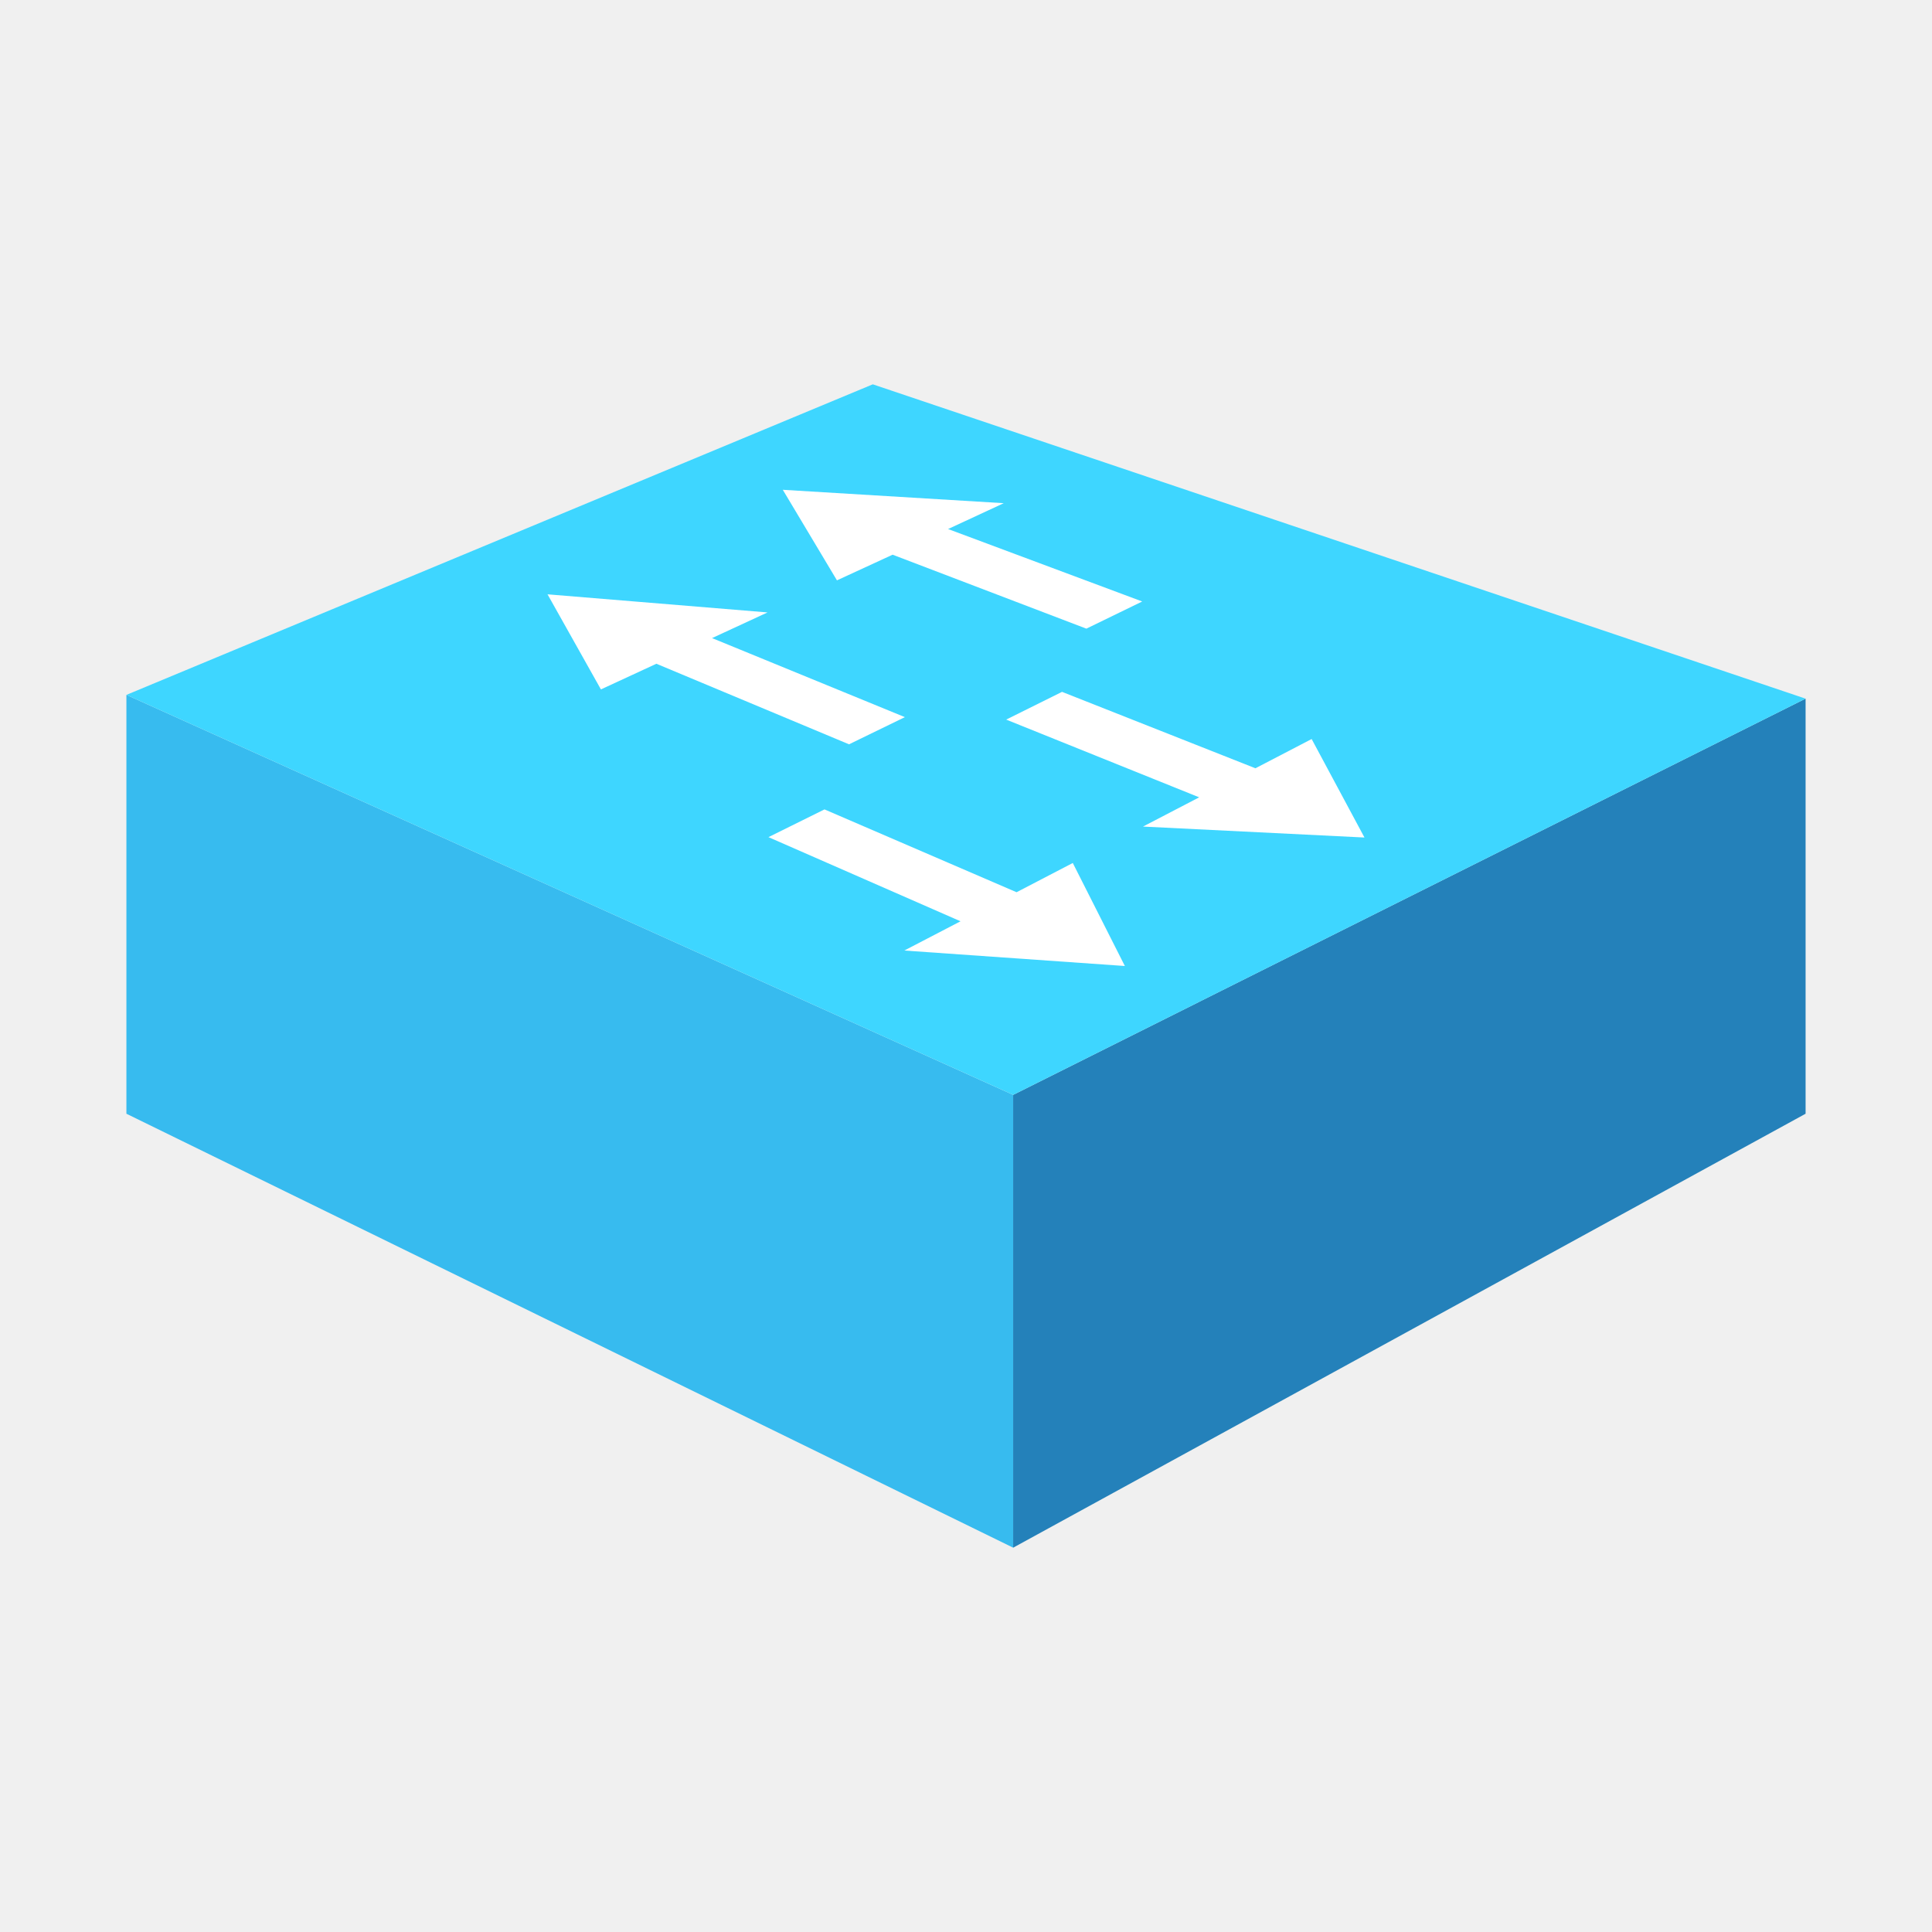
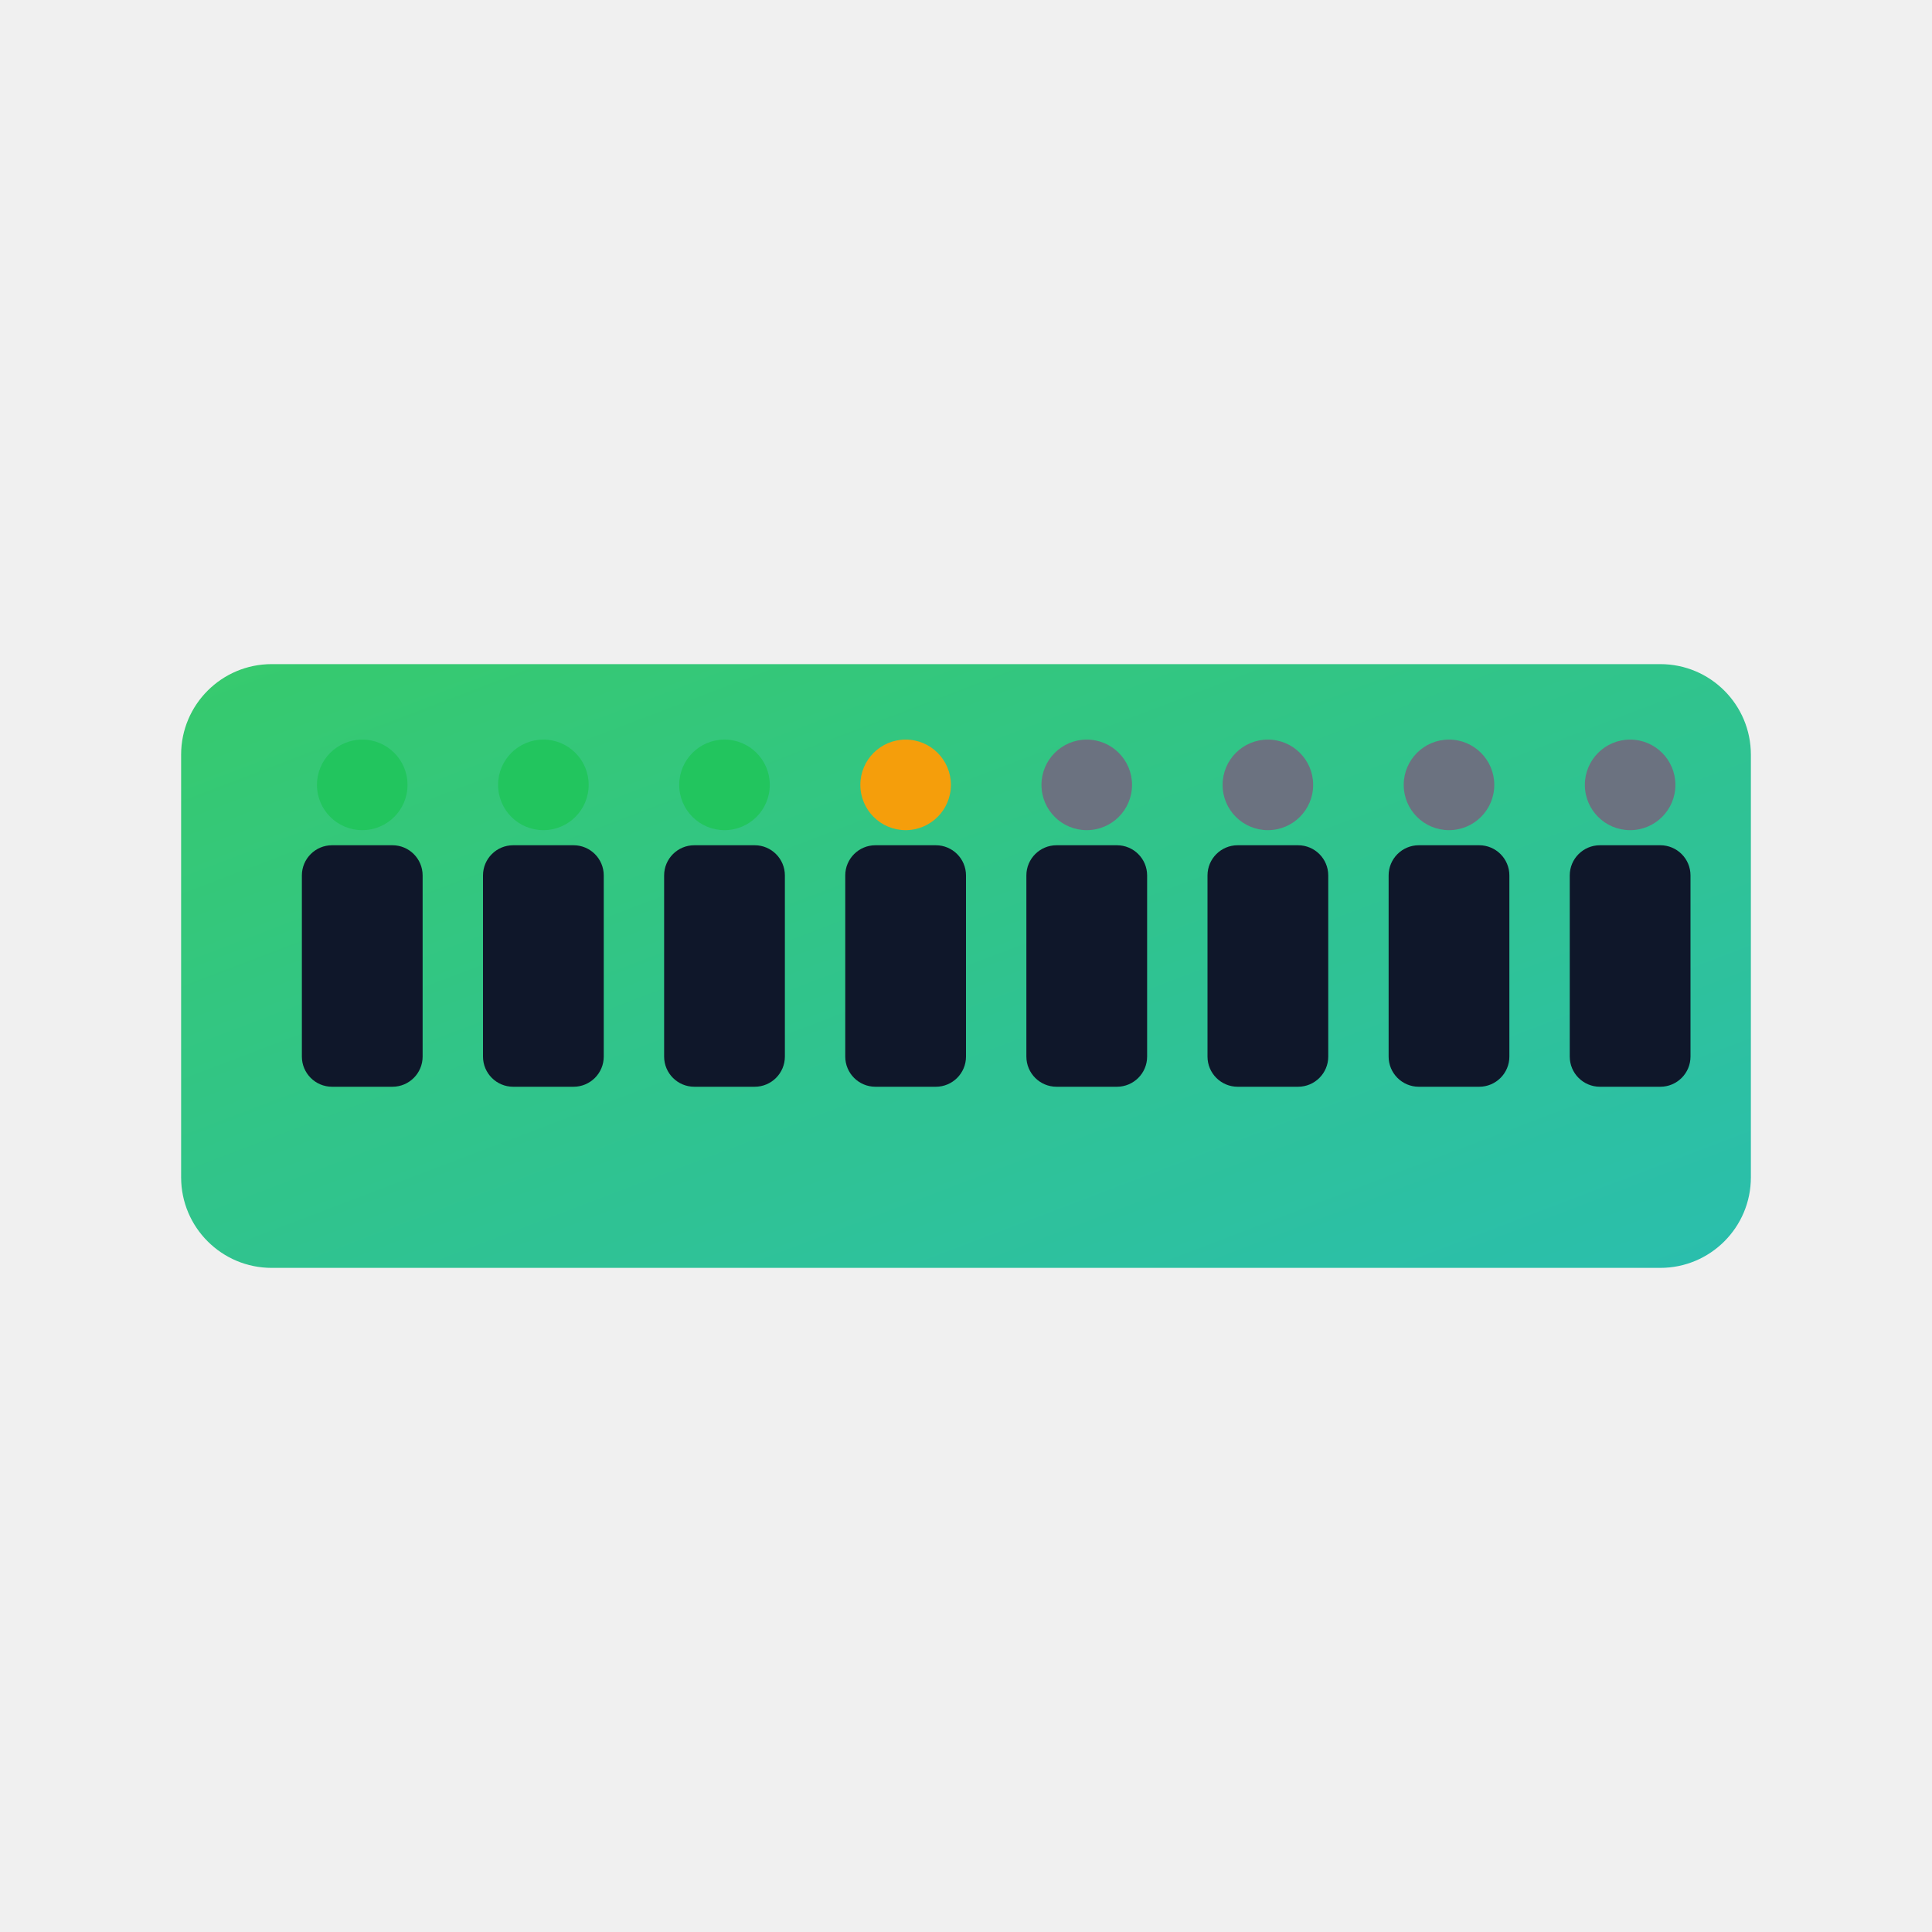
- <svg xmlns="http://www.w3.org/2000/svg" width="800px" height="800px" viewBox="0 0 1024 1024" class="icon" version="1.1">
-   <path d="M537 820.3l-470-230v-222l470 212z" fill="#37BBEF" />
-   <path d="M537 820.3l420-230v-220l-420 210z" fill="#2481BA" />
-   <path d="M67 368.3l470 212 420-210-494.4-166.6z" fill="#3ED6FF" />
-   <path d="M532 266.7l-117.1-7.1 28.7 48 29.5-13.6 102.7 39.2 29.6-14.4-102.9-38.4zM406.8 324.6L290.2 315l28.3 50.4 29.4-13.6L450 394.5l29.6-14.4-102.2-41.9zM605.8 438.1l117.4 5.8-28-52.2-29.8 15.5-102.5-40.5-29.6 14.7 102.3 41.2zM538.8 472.9L437 429l-29.7 14.7 101.8 44.6-29.8 15.5 116.9 8.2-27.6-54.6z" fill="#FFFFFF" />
+ <svg xmlns="http://www.w3.org/2000/svg" viewBox="0 0 64 64" fill="none">
+   <defs>
+     <linearGradient id="switchGrad" x1="0%" y1="0%" x2="100%" y2="100%">
+       <stop offset="0%" stop-color="#22c55e" />
+       <stop offset="100%" stop-color="#14b8a6" />
+     </linearGradient>
+   </defs>
+   <rect x="6" y="22" width="52" height="20" rx="3" fill="url(#switchGrad)" opacity="0.9" />
+   <rect x="10" y="28" width="4" height="8" rx="1" fill="#0f172a" />
+   <rect x="16" y="28" width="4" height="8" rx="1" fill="#0f172a" />
+   <rect x="22" y="28" width="4" height="8" rx="1" fill="#0f172a" />
+   <rect x="28" y="28" width="4" height="8" rx="1" fill="#0f172a" />
+   <rect x="34" y="28" width="4" height="8" rx="1" fill="#0f172a" />
+   <rect x="40" y="28" width="4" height="8" rx="1" fill="#0f172a" />
+   <rect x="46" y="28" width="4" height="8" rx="1" fill="#0f172a" />
+   <rect x="52" y="28" width="4" height="8" rx="1" fill="#0f172a" />
+   <circle cx="12" cy="26" r="1.5" fill="#22c55e" />
+   <circle cx="18" cy="26" r="1.5" fill="#22c55e" />
+   <circle cx="24" cy="26" r="1.5" fill="#22c55e" />
+   <circle cx="30" cy="26" r="1.5" fill="#f59e0b" />
+   <circle cx="36" cy="26" r="1.5" fill="#6b7280" />
+   <circle cx="42" cy="26" r="1.5" fill="#6b7280" />
+   <circle cx="48" cy="26" r="1.5" fill="#6b7280" />
+   <circle cx="54" cy="26" r="1.5" fill="#6b7280" />
</svg>
